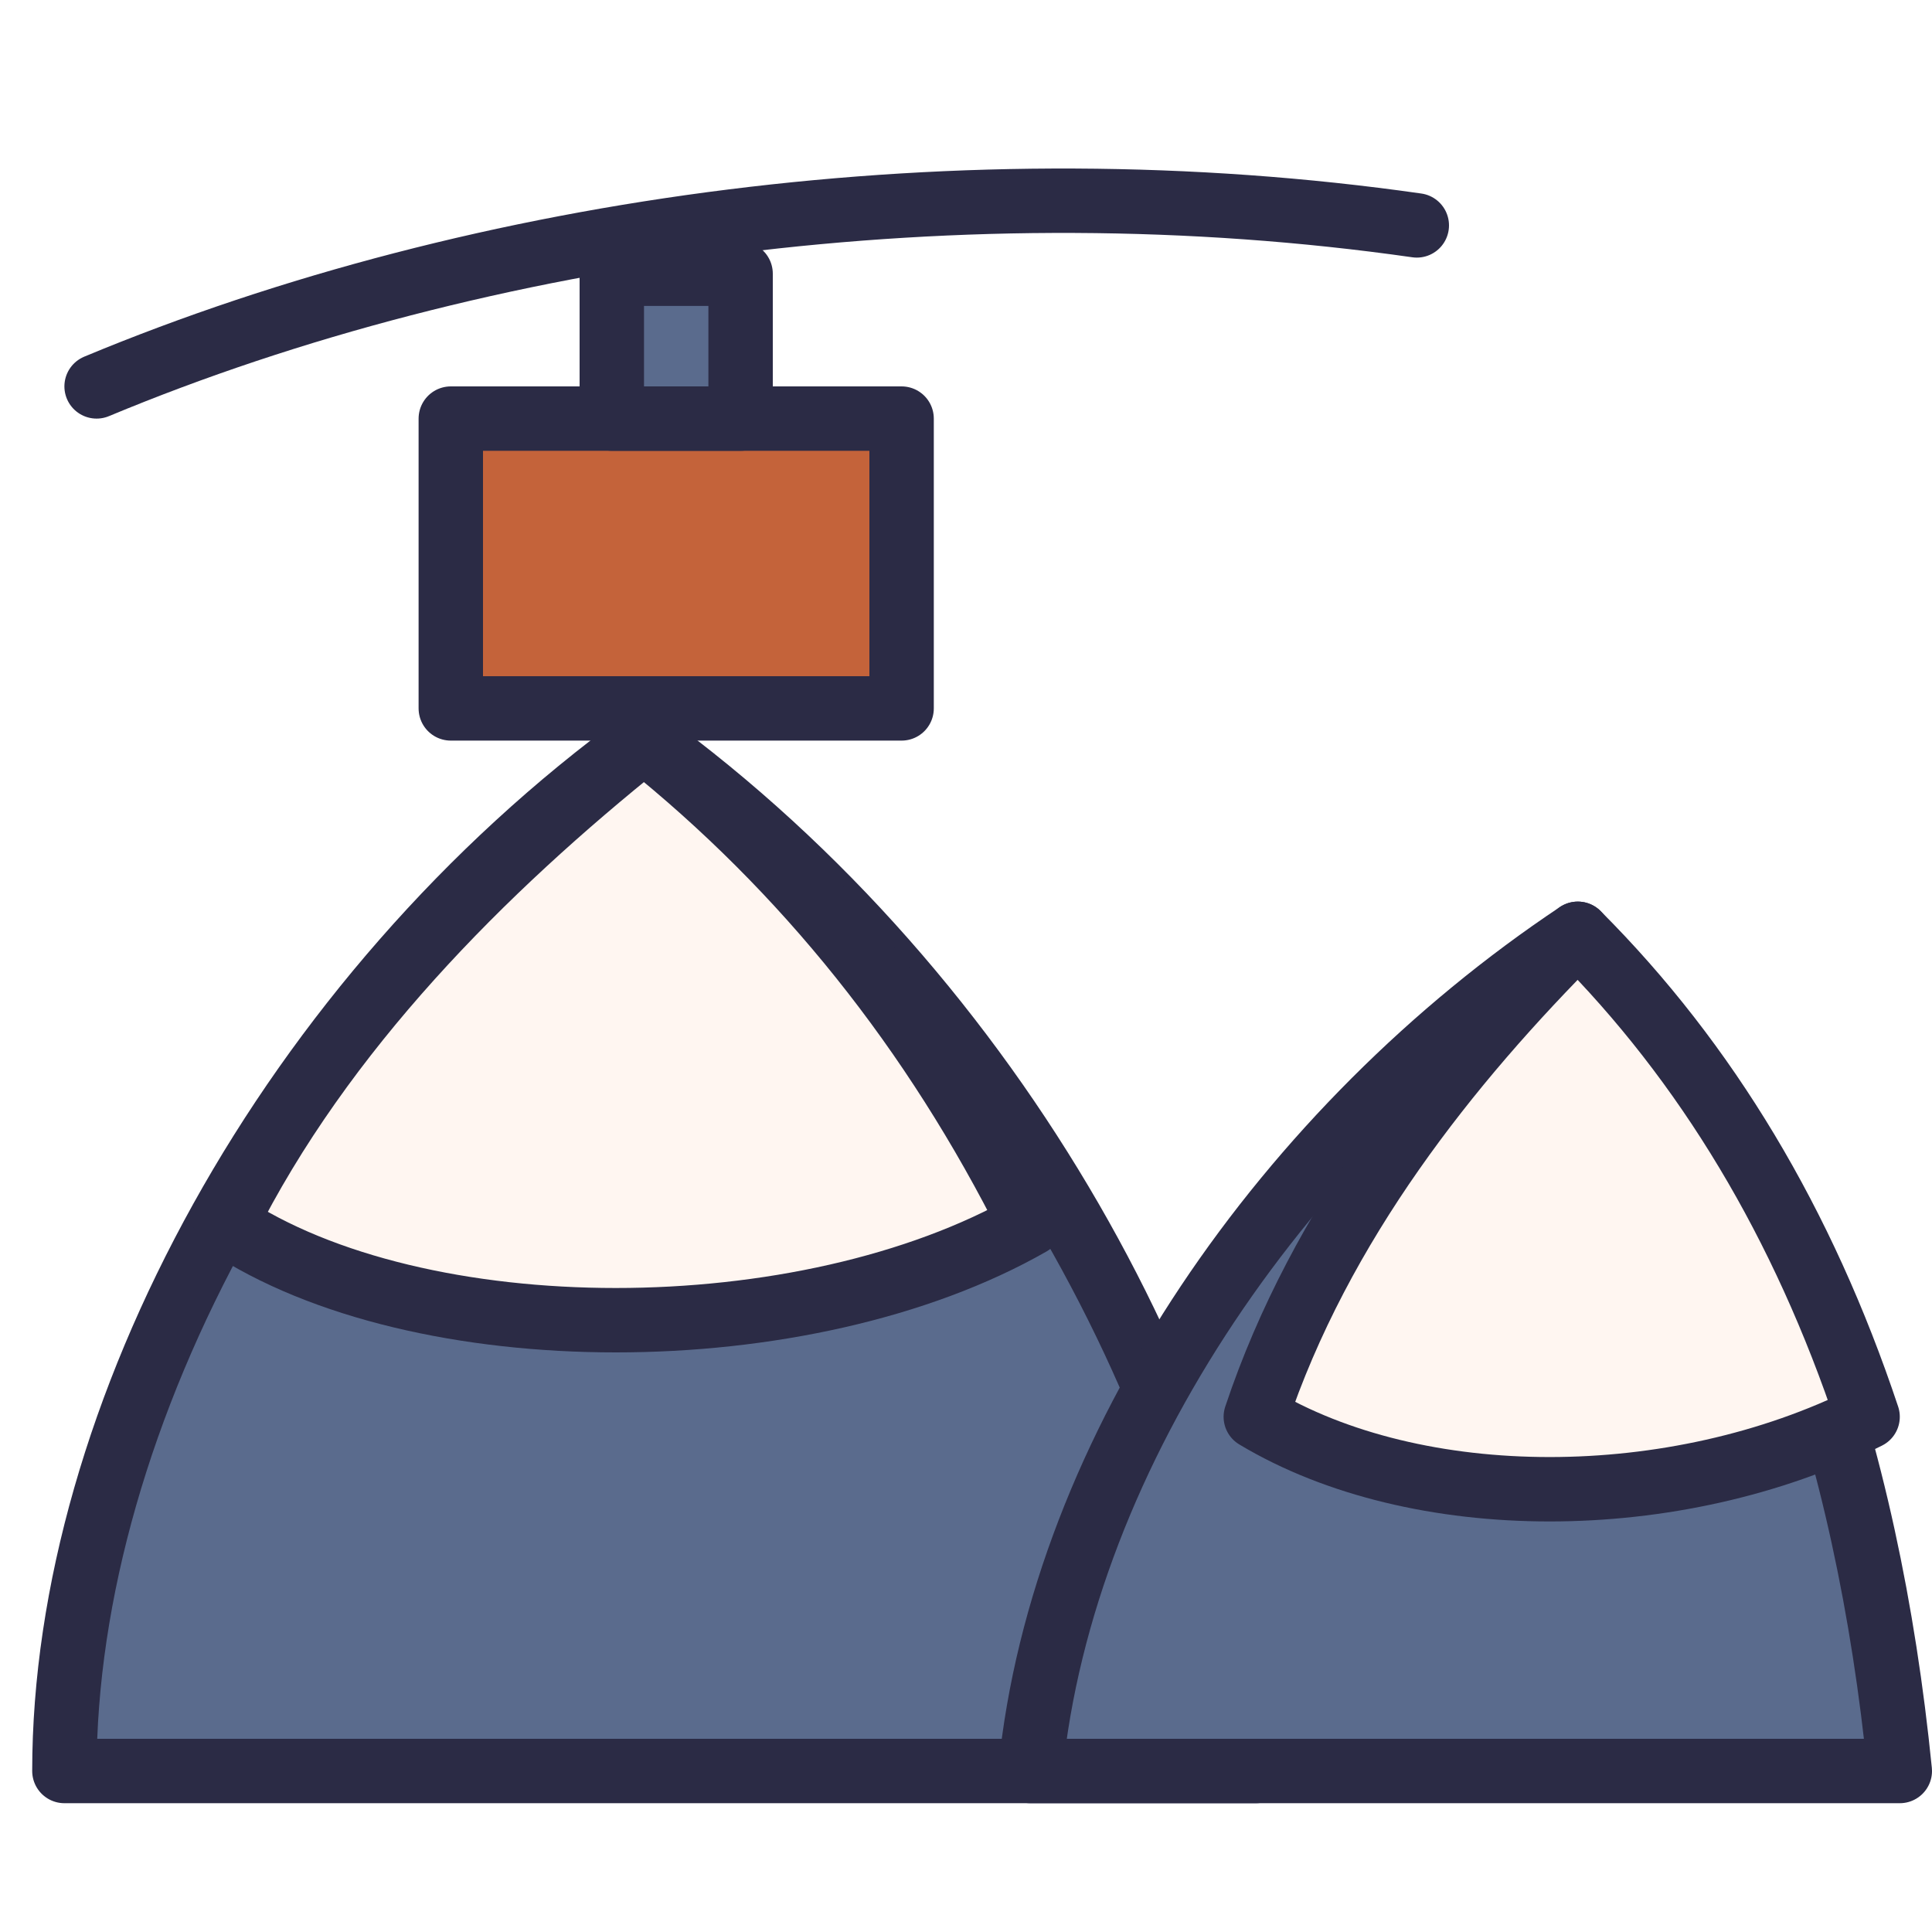
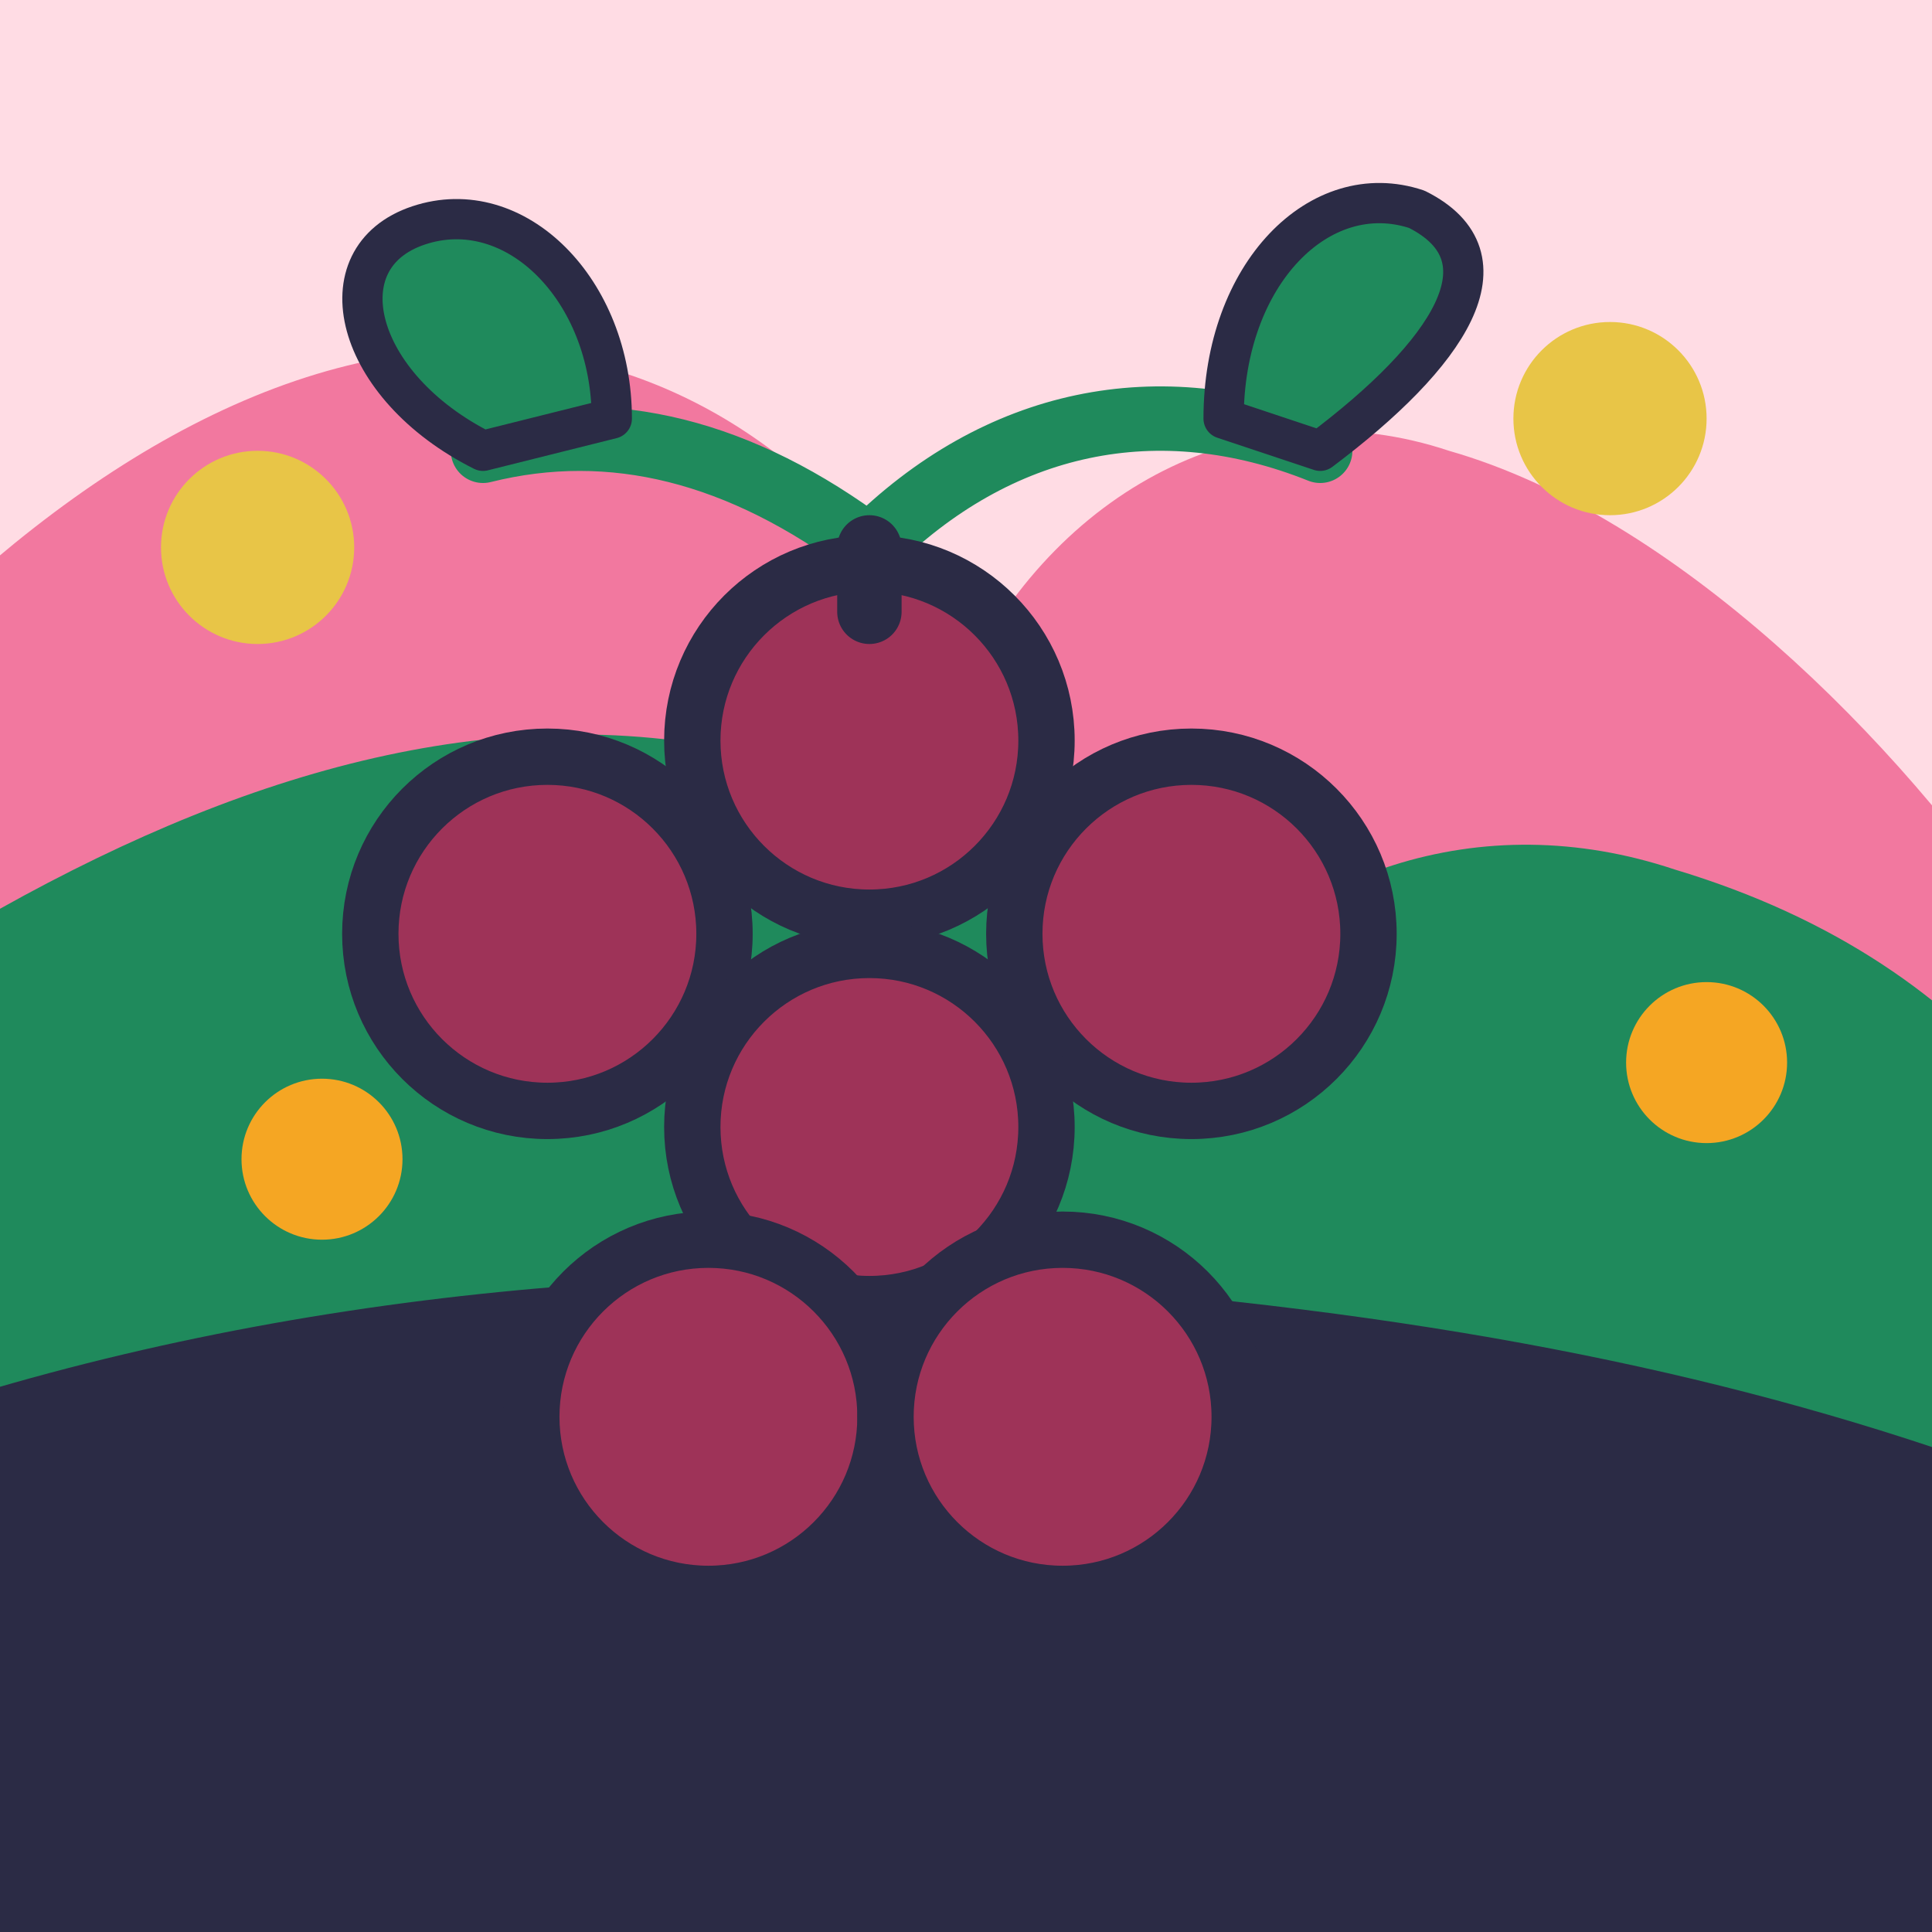
- <svg xmlns="http://www.w3.org/2000/svg" viewBox="0 0 120 120" width="120" height="120" role="img" aria-label="덕유산국립공원" data-landmark="deogyusan-national-park">
-   <g fill="none" stroke="#2B2B45" stroke-width="4" stroke-linecap="round" stroke-linejoin="round">
-     <path d="M4 110C4 88 18 62 40 46C62 62 76 88 78 110Z" fill="#5A6B8D" />
-     <path d="M64 110C66 90 80 70 98 58C110 72 116 90 118 110Z" fill="#5A6B8D" />
-     <path d="M40 46C50 54 58 64 64 76C50 84 26 84 14 76C20 64 30 54 40 46Z" fill="#FFF6F1" />
-     <path d="M98 58C106 66 112 76 116 88C104 94 88 94 78 88C82 76 90 66 98 58Z" fill="#FFF6F1" />
-     <path d="M6 24C30 14 60 10 88 14" stroke-width="4" />
-     <path d="M28 44V26H56V44Z" fill="#C4633A" />
-     <path d="M38 26V17H46V26Z" fill="#5A6B8D" />
-   </g>
+ <svg xmlns="http://www.w3.org/2000/svg" viewBox="0 0 120 120" width="120" height="120" role="img" aria-label="무주 머루와 반딧불이" data-landmark="deogyusan-national-park">
+   <rect x="-6" y="-6" width="132" height="132" fill="#FFDCE4" />
+   <path d="M-6 126V40C6 28 20 20 34 22C46 24 54 32 60 42C66 30 78 24 90 28C104 32 118 46 126 58V126Z" fill="#F2789F" />
+   <path d="M-6 60C10 50 26 44 42 46C56 48 66 56 72 64C80 54 92 50 104 54C114 57 121 62 126 68V126H-6Z" fill="#1F8A5C" />
+   <path d="M-6 88C18 80 44 78 68 80C92 82 110 86 126 92V126H-6Z" fill="#2B2B45" />
+   <circle cx="16" cy="34" r="6" fill="#E8C547" />
+   <circle cx="100" cy="26" r="6" fill="#E8C547" />
+   <circle cx="106" cy="66" r="5" fill="#F5A623" />
+   <circle cx="20" cy="72" r="5" fill="#F5A623" />
+   <path d="M54 34C46 28 38 26 30 28M54 34C62 26 72 24 82 28" stroke="#1F8A5C" stroke-width="4" fill="none" stroke-linecap="round" />
+   <path d="M30 28C22 24 20 16 26 14C32 12 38 18 38 26Z" fill="#1F8A5C" stroke="#2B2B45" stroke-width="2.5" stroke-linejoin="round" />
+   <path d="M82 28C90 22 94 16 88 13C82 11 76 17 76 26Z" fill="#1F8A5C" stroke="#2B2B45" stroke-width="2.5" stroke-linejoin="round" />
+   <circle cx="54" cy="46" r="11" fill="#9E3358" stroke="#2B2B45" stroke-width="3.5" />
+   <circle cx="34" cy="58" r="11" fill="#9E3358" stroke="#2B2B45" stroke-width="3.5" />
+   <circle cx="74" cy="58" r="11" fill="#9E3358" stroke="#2B2B45" stroke-width="3.5" />
+   <circle cx="54" cy="70" r="11" fill="#9E3358" stroke="#2B2B45" stroke-width="3.5" />
+   <circle cx="44" cy="88" r="11" fill="#9E3358" stroke="#2B2B45" stroke-width="3.5" />
+   <circle cx="66" cy="88" r="11" fill="#9E3358" stroke="#2B2B45" stroke-width="3.5" />
+   <path d="M54 34V38" stroke="#2B2B45" stroke-width="4" stroke-linecap="round" />
</svg>
